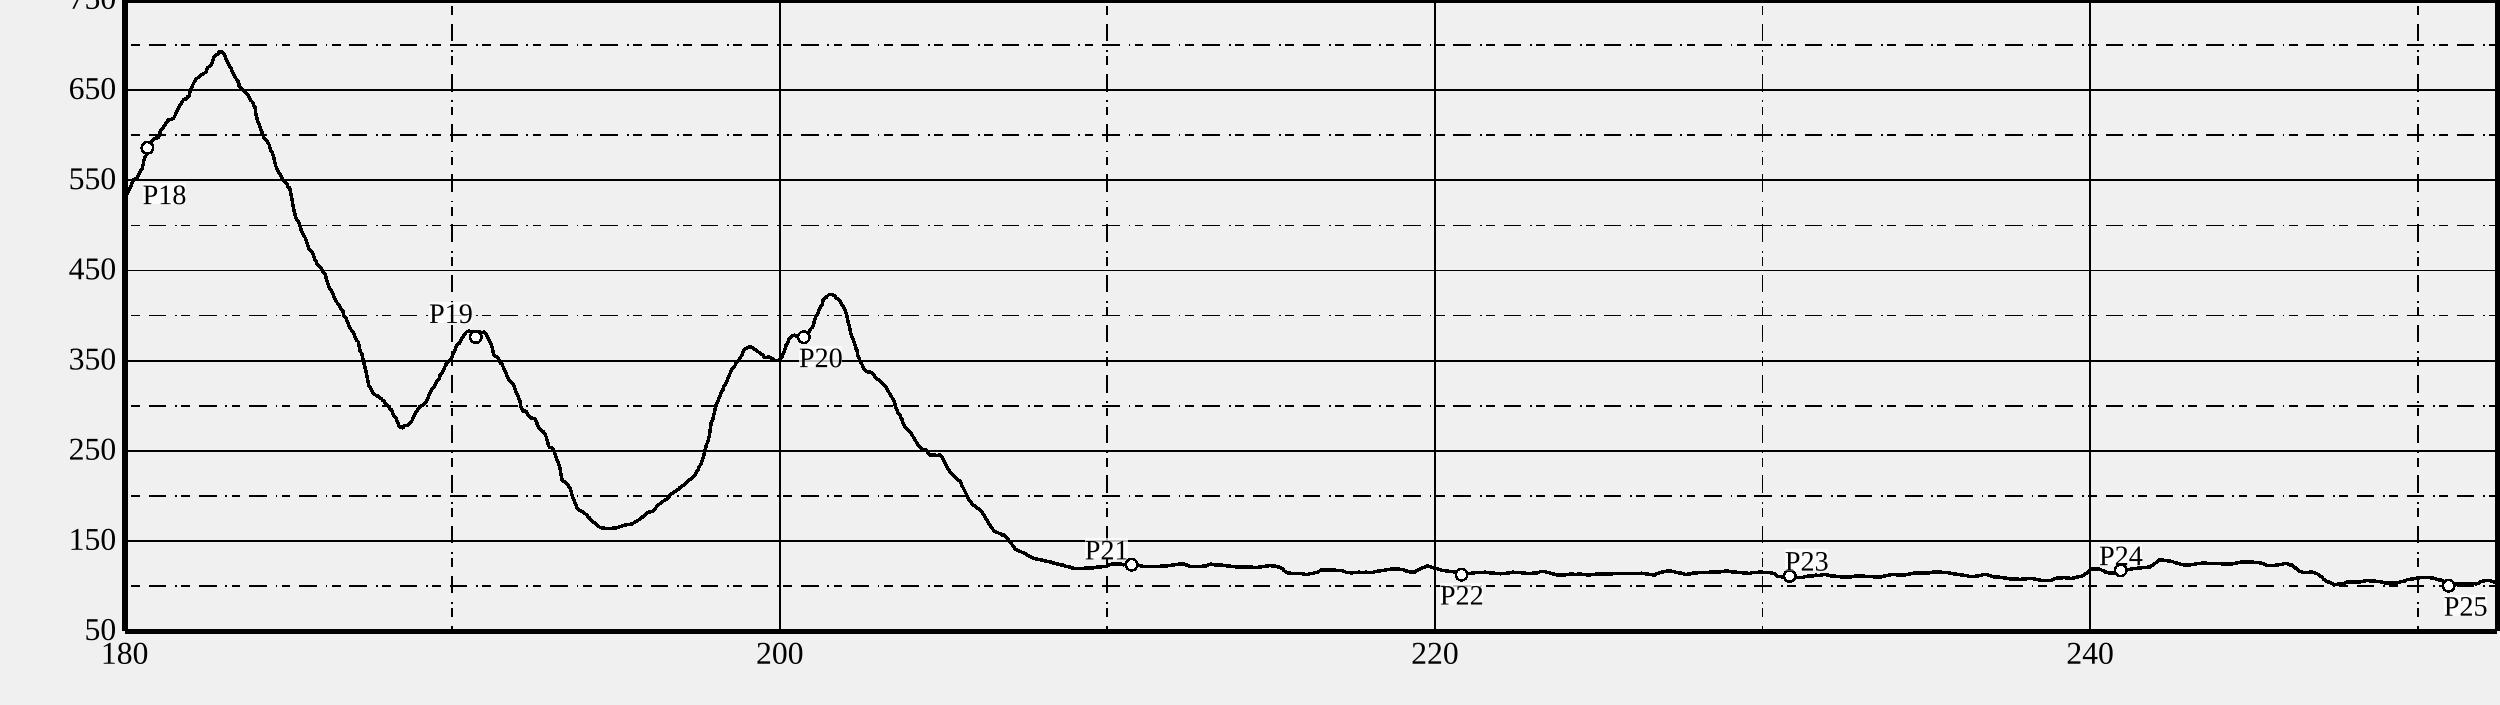
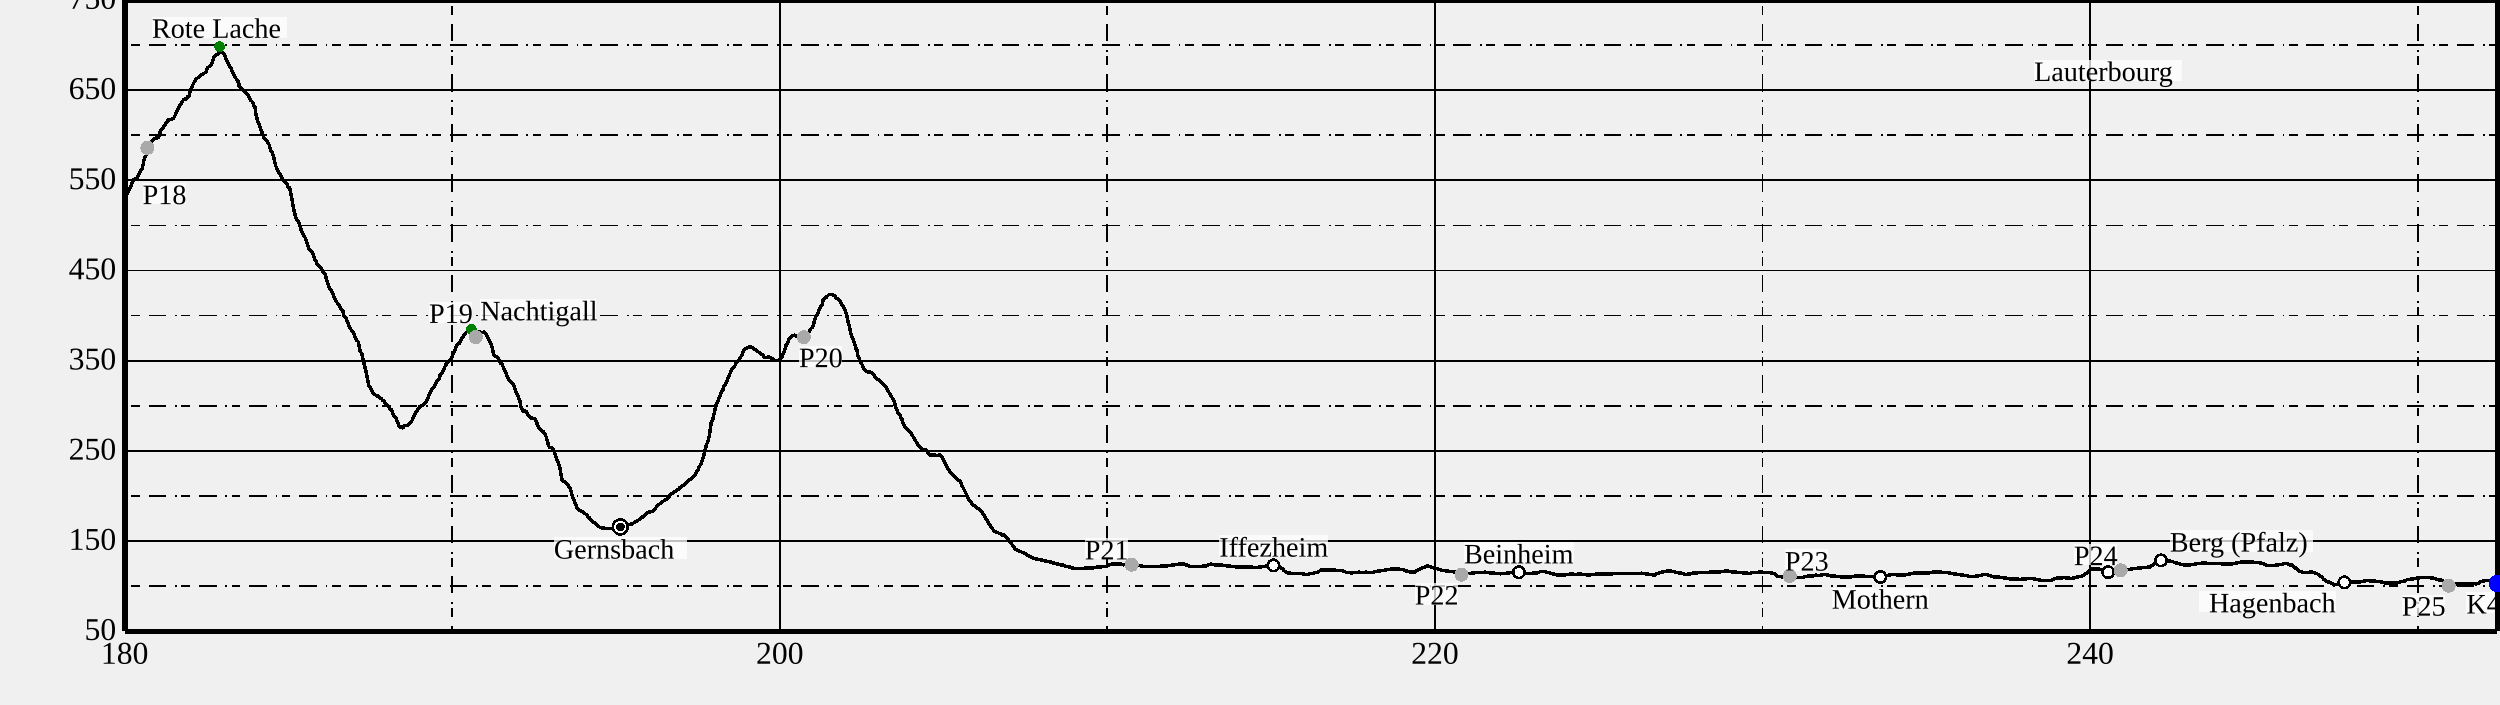
<svg xmlns="http://www.w3.org/2000/svg" height="400" width="1420">
  <g font-size="18" id="world" shape-rendering="crispEdges">
    <g id="BG" />
    <g id="SB" transform="translate(71 360)">
      <text text-anchor="middle" x="-0.203" y="17">
180
</text>
      <text text-anchor="middle" x="371.922" y="17">
200
</text>
      <text text-anchor="middle" x="744.048" y="17">
220
</text>
      <text text-anchor="middle" x="1116.173" y="17">
240
</text>
    </g>
    <g id="SD" transform="translate(71 0)">
      <path d="M0,0 L1347.5,0" stroke="black" stroke-width="3" />
      <path d="M0,0 L0,358.5" stroke="black" stroke-width="3" />
      <path d="M0,358.5 L1347.5,358.5" stroke="black" stroke-width="3" />
      <path d="M1347.5,0 L1347.5,358.5" stroke="black" stroke-width="3" />
      <path d="M0,358.5 L1347.5,358.5" stroke="black" stroke-width="1" />
      <path d="M-0.203,0 L-0.203,358.5" stroke="black" stroke-width="1" />
      <path d="M371.922,0 L371.922,358.5" stroke="black" stroke-width="1" />
      <path d="M744.048,0 L744.048,358.5" stroke="black" stroke-width="1" />
      <path d="M1116.173,0 L1116.173,358.5" stroke="black" stroke-width="1" />
      <path d="M185.859,0 L185.859,358.5" stroke="black" stroke-dasharray="1.0,2.5,5.0,5.0,10.0,5.0" />
      <path d="M557.985,0 L557.985,358.5" stroke="black" stroke-dasharray="1.0,2.5,5.0,5.0,10.0,5.0" />
      <path d="M930.11,0 L930.11,358.5" stroke="black" stroke-dasharray="1.0,2.5,5.0,5.0,10.0,5.0" />
      <path d="M1302.236,0 L1302.236,358.5" stroke="black" stroke-dasharray="1.0,2.5,5.0,5.0,10.0,5.0" />
      <path d="M0,358.5 L1347.5,358.5" stroke="black" stroke-width="1" />
      <path d="M0,307.286 L1347.5,307.286" stroke="black" stroke-width="1" />
      <path d="M0,256.071 L1347.5,256.071" stroke="black" stroke-width="1" />
      <path d="M0,204.857 L1347.5,204.857" stroke="black" stroke-width="1" />
      <path d="M0,153.643 L1347.5,153.643" stroke="black" stroke-width="1" />
      <path d="M0,102.429 L1347.5,102.429" stroke="black" stroke-width="1" />
      <path d="M0,51.214 L1347.5,51.214" stroke="black" stroke-width="1" />
      <path d="M0,0 L1347.5,0" stroke="black" stroke-width="1" />
      <path d="M0,332.893 L1347.5,332.893" stroke="black" stroke-dasharray="1.0,2.5,5.0,5.0,10.0,5.0" />
      <path d="M0,281.679 L1347.5,281.679" stroke="black" stroke-dasharray="1.0,2.5,5.0,5.0,10.0,5.0" />
      <path d="M0,230.464 L1347.5,230.464" stroke="black" stroke-dasharray="1.0,2.5,5.0,5.0,10.0,5.0" />
      <path d="M0,179.25 L1347.5,179.25" stroke="black" stroke-dasharray="1.0,2.5,5.0,5.0,10.0,5.0" />
      <path d="M0,128.036 L1347.5,128.036" stroke="black" stroke-dasharray="1.0,2.5,5.0,5.0,10.0,5.0" />
      <path d="M0,76.821 L1347.5,76.821" stroke="black" stroke-dasharray="1.0,2.5,5.0,5.0,10.0,5.0" />
      <path d="M0,25.607 L1347.5,25.607" stroke="black" stroke-dasharray="1.0,2.5,5.0,5.0,10.0,5.0" />
      <path d="M0,-25.607 L1347.5,-25.607" stroke="black" stroke-dasharray="1.0,2.5,5.0,5.0,10.0,5.0" />
      <path d="M0.0,111.9 L0.2,111.5 L0.3,111.4 L0.8,110.7 L1.3,109.7 L2.5,107.2 L2.7,106.8 L3.1,106.1 L3.3,105.9 L3.5,105.3 L3.8,104.6 L4.3,103.1 L5.0,102.2 L5.2,101.7 L5.4,101.7 L5.5,101.6 L6.2,101.4 L6.4,101.3 L6.7,101.3 L6.9,101.0 L8.2,98.3 L8.8,97.4 L9.1,96.6 L9.4,96.4 L9.7,96.4 L10.7,91.3 L11.4,89.3 L12.4,87.5 L12.8,86.4 L14.1,81.9 L14.3,81.5 L14.5,80.4 L14.8,80.4 L15.5,80.0 L15.9,79.7 L16.1,79.7 L16.4,79.0 L17.2,78.4 L17.5,78.4 L17.8,78.5 L18.1,78.3 L18.6,78.3 L19.1,77.8 L19.3,76.8 L19.6,76.3 L20.1,74.3 L20.3,73.8 L21.8,72.4 L22.6,71.0 L22.9,70.5 L23.1,70.1 L23.4,69.5 L23.6,69.2 L23.8,69.2 L24.3,68.2 L24.6,68.2 L24.7,68.2 L24.9,68.2 L25.1,68.2 L25.2,68.2 L25.5,68.0 L25.7,68.0 L26.3,68.0 L27.0,67.4 L27.3,67.3 L27.6,67.0 L27.9,66.7 L30.5,61.0 L31.4,59.6 L31.7,59.2 L32.6,57.5 L33.0,57.0 L33.3,56.6 L33.7,56.3 L34.1,56.3 L34.5,56.1 L34.7,56.1 L35.0,56.1 L35.2,55.7 L35.7,54.7 L35.9,54.7 L36.1,54.7 L36.3,54.7 L36.5,54.2 L36.7,52.9 L37.2,51.0 L39.0,47.2 L40.3,44.9 L40.5,44.5 L40.8,44.5 L42.0,43.8 L42.1,43.8 L42.4,43.4 L42.6,43.1 L42.9,42.8 L43.5,42.5 L45.9,41.0 L46.2,40.4 L46.8,38.7 L47.3,38.0 L47.7,38.0 L49.1,36.5 L49.6,35.2 L50.0,33.8 L50.6,32.3 L51.9,31.0 L52.3,31.0 L52.9,30.4 L53.1,30.3 L53.4,29.7 L53.7,29.0 L54.2,29.4 L55.0,29.2 L55.5,29.8 L56.7,31.3 L57.7,34.3 L58.5,35.6 L58.9,36.9 L59.4,37.6 L60.3,38.9 L60.6,39.6 L60.8,40.2 L61.0,40.8 L61.2,40.8 L61.7,42.3 L62.3,43.2 L63.7,45.8 L64.0,45.8 L64.5,47.1 L64.7,47.7 L64.9,49.3 L65.4,49.6 L65.7,49.9 L66.3,50.6 L66.4,50.6 L66.6,50.8 L66.8,51.0 L67.0,51.0 L67.7,51.7 L68.4,52.6 L68.6,52.6 L68.9,52.8 L69.1,53.2 L69.6,53.9 L69.8,53.9 L70.1,54.7 L70.5,55.4 L71.1,56.5 L71.6,57.4 L72.0,57.4 L72.7,58.5 L73.2,60.1 L73.9,61.1 L74.1,63.0 L74.4,64.9 L75.0,67.6 L76.5,71.7 L77.6,74.5 L77.9,75.6 L78.2,76.7 L78.5,77.1 L78.8,78.3 L79.4,78.9 L80.6,80.0 L80.9,80.7 L81.9,82.2 L82.4,84.4 L83.0,85.8 L83.6,86.5 L84.5,89.5 L84.9,91.6 L85.7,94.5 L85.9,94.5 L86.5,96.2 L87.7,98.5 L88.0,98.6 L88.5,99.7 L89.1,101.3 L89.5,101.3 L89.8,102.2 L90.2,103.0 L90.5,103.0 L90.7,103.0 L91.0,103.0 L91.2,103.7 L91.5,104.0 L92.0,104.1 L92.3,105.3 L92.6,106.3 L93.5,106.6 L94.8,113.1 L95.8,118.7 L96.2,120.6 L97.3,124.5 L97.7,125.2 L98.2,125.2 L99.0,127.2 L99.3,128.3 L99.9,130.1 L100.2,131.7 L100.6,131.7 L101.4,133.5 L102.4,135.2 L102.9,136.8 L103.6,138.3 L103.8,139.2 L104.7,142.0 L105.1,142.0 L106.4,143.5 L106.8,144.5 L107.8,147.3 L108.1,147.8 L108.5,148.2 L109.0,150.2 L110.2,151.1 L111.0,152.1 L111.2,152.1 L111.5,152.1 L111.7,152.7 L111.9,153.6 L112.7,154.8 L113.5,155.6 L114.1,157.3 L115.7,162.8 L117.6,165.8 L118.2,167.1 L118.6,168.2 L120.1,171.4 L122.2,174.4 L123.1,176.0 L123.7,176.0 L124.2,179.2 L125.4,180.5 L126.8,184.0 L127.7,186.2 L127.9,186.4 L129.0,188.1 L129.5,188.8 L129.8,188.8 L130.2,190.0 L131.4,193.2 L132.4,193.9 L133.5,199.4 L134.5,200.9 L136.6,210.1 L137.1,211.7 L138.5,219.2 L139.5,220.4 L140.5,222.3 L140.8,223.3 L141.0,223.3 L141.1,223.7 L141.4,223.7 L141.6,223.7 L142.2,224.4 L142.5,224.4 L142.8,224.6 L143.5,225.0 L144.1,225.0 L144.7,225.9 L145.7,226.6 L146.4,227.4 L146.9,227.6 L148.0,229.4 L148.3,229.4 L148.6,229.5 L150.0,231.5 L150.7,232.5 L151.1,232.5 L151.5,233.3 L151.7,233.3 L152.5,236.2 L153.1,236.8 L153.6,236.8 L154.8,239.6 L155.7,242.2 L156.8,242.7 L157.7,243.1 L157.8,243.1 L158.7,241.8 L159.1,241.8 L159.3,241.8 L159.8,241.7 L160.3,241.7 L160.6,241.6 L161.6,240.3 L161.9,240.3 L162.3,240.3 L165.1,234.5 L167.5,230.8 L168.5,230.4 L169.6,229.9 L171.0,228.1 L171.9,226.5 L173.3,223.1 L174.4,220.8 L175.5,219.7 L176.1,218.9 L176.8,217.0 L177.2,216.5 L177.4,216.5 L177.5,216.5 L177.7,216.0 L178.0,216.0 L178.6,214.5 L179.0,212.9 L179.9,211.7 L180.1,211.7 L180.4,211.4 L181.3,209.1 L182.1,207.5 L182.2,207.5 L182.4,206.8 L182.6,206.6 L182.7,206.6 L183.5,205.8 L183.9,205.1 L184.8,204.5 L185.2,203.8 L186.2,201.5 L186.9,200.2 L187.3,198.9 L188.1,196.9 L188.5,196.1 L189.3,195.2 L189.8,195.2 L190.4,194.0 L190.9,193.2 L191.1,192.2 L191.4,192.2 L192.2,191.0 L193.0,189.7 L193.9,188.6 L195.2,188.0 L195.9,188.1 L196.5,188.7 L196.8,188.6 L198.1,188.8 L199.3,188.8 L199.7,188.8 L200.1,188.6 L200.7,188.6 L201.6,188.6 L201.9,188.8 L202.2,188.8 L202.6,188.8 L203.4,188.7 L203.8,188.5 L204.1,188.3 L204.4,189.0 L204.8,189.6 L204.9,189.6 L205.2,190.3 L205.4,190.4 L207.8,195.3 L208.4,196.9 L208.9,198.8 L209.4,201.7 L210.5,202.4 L211.1,202.4 L212.0,203.4 L212.6,205.0 L213.4,206.5 L213.9,206.5 L215.0,208.8 L215.9,210.6 L216.9,213.5 L218.2,216.0 L219.4,217.1 L219.9,218.0 L220.2,218.0 L220.6,218.0 L221.3,220.5 L224.4,227.9 L224.8,231.1 L226.4,234.0 L227.8,233.2 L228.1,234.8 L228.5,234.8 L228.8,235.4 L229.3,235.9 L230.0,236.8 L230.2,237.2 L230.4,237.5 L230.6,237.5 L230.8,237.5 L231.1,237.5 L231.5,237.6 L231.8,237.5 L233.0,238.1 L233.4,238.9 L233.7,239.3 L234.1,240.8 L235.2,243.2 L235.4,243.3 L235.6,243.9 L235.8,243.9 L235.9,244.2 L236.4,244.2 L236.6,244.2 L236.8,244.6 L237.0,244.6 L237.2,245.0 L237.8,245.4 L238.5,246.6 L239.3,248.3 L239.6,249.8 L240.4,252.4 L240.7,253.7 L240.9,253.7 L241.1,254.1 L241.7,254.3 L242.1,254.3 L242.5,254.6 L243.2,254.8 L243.5,256.4 L243.7,256.4 L244.0,257.4 L244.3,258.1 L247.0,265.6 L247.7,269.6 L248.3,272.8 L249.6,273.6 L251.3,275.2 L252.9,277.4 L254.0,281.4 L256.9,288.9 L257.1,289.1 L258.2,290.0 L258.9,290.1 L259.3,290.3 L259.5,290.5 L259.7,290.5 L260.0,290.7 L260.0,290.7 L260.1,290.7 L260.6,291.0 L260.8,291.5 L261.3,291.9 L261.6,291.9 L262.2,292.5 L262.9,293.2 L263.1,293.8 L263.7,294.0 L264.0,294.4 L264.2,294.7 L264.4,295.0 L264.6,295.3 L265.4,296.0 L265.6,296.2 L265.9,296.6 L266.0,296.6 L266.5,296.8 L266.7,296.9 L266.9,296.9 L267.9,298.0 L268.1,298.2 L268.4,298.7 L269.1,299.0 L269.5,299.3 L269.8,299.6 L270.8,299.9 L271.2,300.0 L271.4,300.0 L272.0,300.0 L273.0,300.1 L273.1,300.1 L273.6,300.1 L274.7,300.1 L275.8,300.1 L276.3,300.1 L276.4,300.1 L277.4,300.0 L278.0,300.0 L278.2,300.0 L278.6,299.9 L279.6,299.6 L279.9,299.6 L280.3,299.4 L281.0,299.2 L281.4,299.1 L281.5,299.1 L282.6,298.6 L282.8,298.6 L282.9,298.6 L284.0,298.2 L284.3,298.1 L285.7,298.0 L286.0,298.0 L286.7,297.9 L287.0,297.8 L287.8,297.7 L288.3,297.3 L288.8,297.1 L289.0,296.9 L289.2,296.7 L290.4,296.0 L291.5,295.5 L291.8,295.3 L292.0,295.3 L292.3,295.0 L292.7,294.7 L292.9,294.3 L293.4,293.8 L293.9,293.7 L294.9,293.2 L296.5,291.6 L296.8,291.2 L297.3,290.8 L298.2,290.8 L298.9,290.4 L299.3,290.4 L299.5,290.4 L299.8,290.4 L300.4,289.6 L301.0,289.0 L302.2,287.5 L304.0,285.9 L304.4,285.5 L305.0,284.9 L305.2,284.9 L305.5,284.9 L306.3,284.2 L308.6,283.0 L309.3,281.3 L310.0,280.6 L311.1,280.0 L312.7,279.0 L313.5,278.4 L314.3,278.0 L314.7,277.5 L315.3,276.8 L315.9,276.5 L316.6,276.0 L318.4,274.7 L318.7,274.2 L319.5,273.4 L320.1,273.0 L321.2,272.1 L321.8,271.5 L322.2,271.3 L322.5,270.8 L322.9,270.8 L324.1,269.4 L324.8,267.8 L325.2,267.4 L325.4,267.4 L326.1,265.3 L327.4,262.9 L328.0,261.0 L328.4,260.0 L329.5,255.5 L330.2,252.8 L331.3,250.2 L331.9,247.3 L333.0,239.9 L333.8,238.6 L334.6,235.0 L335.3,232.0 L335.8,229.9 L336.1,229.1 L336.3,229.1 L336.6,228.5 L337.8,225.0 L338.0,225.0 L338.4,223.4 L338.6,222.8 L339.3,222.1 L339.6,221.5 L340.1,219.2 L340.6,218.7 L340.9,218.7 L342.0,216.0 L342.3,215.4 L343.3,212.9 L343.8,211.8 L344.6,209.8 L345.0,209.1 L345.5,209.1 L346.7,207.3 L347.1,206.1 L347.5,206.1 L348.6,204.4 L350.2,202.0 L350.5,201.4 L351.4,198.7 L352.9,197.9 L354.2,197.1 L354.7,197.1 L354.9,197.1 L355.3,196.7 L362.5,201.8 L363.2,203.0 L363.9,203.0 L365.4,202.8 L366.1,202.8 L366.5,203.0 L366.9,203.1 L367.2,203.4 L367.7,203.8 L368.5,204.3 L369.0,204.7 L370.4,204.7 L370.8,204.9 L371.1,204.5 L371.8,204.7 L372.5,202.7 L373.4,202.7 L373.9,200.3 L374.6,199.3 L375.6,195.7 L376.2,195.7 L377.2,192.4 L377.5,192.4 L379.3,190.5 L380.6,190.4 L381.4,191.2 L381.6,191.2 L381.9,191.2 L382.3,191.2 L384.0,191.8 L384.4,191.8 L384.8,191.7 L385.6,192.2 L386.9,190.2 L387.2,190.2 L387.4,190.2 L387.8,189.4 L387.9,189.4 L388.2,189.2 L389.5,186.8 L389.9,186.2 L390.3,186.2 L390.6,185.5 L391.3,183.4 L392.5,179.5 L392.6,179.5 L392.7,179.5 L393.5,177.8 L394.3,176.1 L394.7,174.9 L395.1,173.9 L395.7,173.9 L396.1,172.9 L396.5,170.2 L397.2,170.0 L397.6,169.4 L398.3,168.9 L398.7,168.4 L399.6,167.7 L399.7,167.7 L399.8,167.4 L400.0,167.4 L400.1,167.5 L400.5,167.2 L401.0,167.2 L401.7,167.3 L402.2,167.7 L402.3,167.7 L403.2,168.1 L403.8,169.0 L404.4,169.7 L404.9,169.9 L405.2,169.9 L405.6,170.2 L405.9,170.7 L406.2,171.3 L406.7,172.0 L407.0,173.0 L407.1,173.0 L407.9,174.1 L409.3,176.9 L410.3,180.5 L410.6,182.5 L411.3,184.9 L412.1,188.8 L413.2,192.3 L413.4,192.3 L414.3,194.6 L415.3,198.3 L415.7,198.3 L416.0,200.6 L416.4,202.4 L417.7,205.3 L418.8,207.4 L419.5,209.1 L419.9,209.9 L420.1,209.9 L420.4,210.5 L421.5,211.2 L422.5,210.9 L424.2,211.8 L424.9,212.4 L425.2,212.9 L425.7,213.4 L426.5,214.9 L426.7,214.9 L427.2,215.2 L427.9,215.5 L428.1,215.6 L428.4,215.8 L428.9,216.2 L429.3,216.7 L429.5,217.2 L429.6,217.2 L429.8,217.4 L430.2,217.4 L430.6,218.3 L431.1,218.9 L432.0,219.4 L432.3,219.7 L432.9,220.9 L433.5,222.1 L434.1,223.2 L434.4,223.5 L436.2,226.8 L436.5,226.8 L437.0,228.5 L437.7,231.0 L438.9,234.2 L439.4,234.8 L440.3,236.1 L440.8,237.5 L441.1,237.5 L442.1,241.0 L442.5,241.6 L442.8,242.3 L444.3,243.6 L445.2,244.8 L445.3,244.8 L445.7,244.8 L445.7,244.8 L446.1,245.4 L449.9,251.8 L451.6,254.1 L452.5,254.9 L453.7,255.7 L455.2,255.7 L456.0,257.4 L457.4,258.5 L459.0,258.3 L461.4,258.7 L461.9,258.7 L462.7,257.9 L464.0,259.6 L467.5,266.4 L469.5,269.1 L470.8,270.0 L471.5,271.0 L474.4,273.5 L475.3,275.6 L476.1,277.1 L479.7,284.4 L482.1,287.2 L482.5,287.2 L483.0,287.2 L483.6,288.2 L484.6,289.1 L485.4,289.1 L487.4,291.8 L490.0,296.2 L492.0,299.5 L493.7,301.6 L495.6,302.5 L497.0,303.1 L497.2,303.1 L497.4,303.1 L497.8,303.8 L498.0,303.8 L498.2,303.8 L498.4,303.8 L498.9,303.8 L499.1,303.8 L499.6,304.2 L500.1,304.6 L500.4,304.9 L501.2,305.9 L501.4,305.9 L503.0,308.3 L503.5,308.8 L504.0,309.6 L504.7,310.3 L505.5,311.7 L506.4,312.2 L507.3,312.8 L508.1,313.1 L508.8,313.4 L508.9,313.4 L509.2,313.4 L509.5,313.8 L509.6,313.9 L509.7,313.9 L510.9,314.1 L511.4,314.6 L511.8,314.6 L512.0,315.1 L513.0,315.7 L513.2,315.8 L514.7,316.4 L515.0,316.4 L515.6,317.0 L515.8,317.0 L516.0,317.2 L516.7,317.2 L517.1,317.5 L517.7,317.5 L518.9,317.7 L520.4,318.0 L522.3,318.6 L523.0,318.6 L526.0,319.3 L526.9,319.7 L527.4,319.7 L529.2,320.3 L530.2,320.5 L531.3,320.8 L531.4,320.8 L532.1,320.8 L532.8,320.9 L533.2,321.3 L533.4,321.3 L533.6,321.4 L534.4,321.7 L536.5,322.1 L536.6,322.1 L536.9,322.1 L537.2,322.4 L537.6,322.5 L537.9,322.6 L539.3,322.8 L539.8,322.8 L540.1,322.8 L541.6,322.9 L541.8,322.9 L542.3,322.9 L542.8,322.9 L543.0,322.9 L543.2,322.9 L543.3,322.9 L543.5,322.9 L543.7,322.9 L543.7,322.9 L543.9,322.9 L544.2,322.8 L546.3,322.7 L546.5,322.7 L546.7,322.8 L546.8,322.8 L547.0,322.8 L547.3,322.9 L547.8,322.8 L547.9,322.8 L548.0,322.7 L548.1,322.7 L548.4,322.7 L548.5,322.7 L550.3,322.5 L550.9,322.4 L551.0,322.4 L551.1,322.4 L551.8,322.2 L552.2,322.2 L552.6,322.1 L553.6,322.1 L553.8,322.1 L553.9,322.1 L554.4,322.0 L554.9,321.8 L555.1,321.8 L555.3,321.8 L555.5,321.8 L555.7,321.8 L556.8,321.8 L558.6,321.2 L558.9,320.8 L560.7,320.4 L561.0,320.4 L561.4,320.4 L562.3,320.5 L562.4,320.4 L562.5,320.4 L562.6,320.4 L562.8,320.2 L563.5,320.3 L563.7,320.3 L564.4,320.3 L564.8,320.3 L565.4,320.3 L567.1,320.8 L568.4,320.6 L569.7,320.5 L571.0,320.4 L571.1,320.4 L571.3,320.5 L571.5,320.5 L571.7,320.5 L572.0,320.5 L573.8,320.8 L575.0,321.1 L575.2,321.1 L576.1,321.3 L576.4,321.3 L576.8,321.4 L578.1,321.6 L579.9,321.9 L580.3,321.9 L580.5,321.9 L583.2,321.7 L583.5,321.7 L585.1,321.7 L586.6,321.8 L590.1,321.4 L592.0,321.4 L594.7,321.0 L596.4,320.8 L596.7,320.6 L598.1,320.5 L599.7,320.4 L600.2,320.3 L600.4,320.1 L600.6,320.1 L604.6,321.5 L604.7,321.9 L605.0,321.9 L608.0,321.9 L613.9,321.5 L616.6,320.4 L619.4,320.9 L622.1,320.9 L622.3,320.9 L622.5,320.9 L622.6,320.9 L622.8,320.9 L626.7,321.5 L629.9,321.8 L630.1,321.8 L630.3,321.8 L630.9,322.1 L633.4,322.0 L633.9,322.0 L634.1,321.9 L634.2,321.9 L634.3,321.9 L634.5,321.9 L634.6,321.9 L634.7,321.9 L635.1,322.0 L635.4,322.0 L636.4,322.2 L636.4,322.2 L636.6,322.2 L637.6,322.2 L637.8,322.2 L637.9,322.2 L638.7,322.1 L639.3,322.1 L639.6,322.1 L639.7,322.1 L640.0,322.1 L640.8,322.2 L640.9,322.2 L641.8,322.4 L642.4,322.4 L642.5,322.4 L642.7,322.4 L644.6,322.0 L647.8,321.7 L648.6,321.4 L649.4,321.4 L650.2,321.3 L651.8,321.4 L652.2,321.4 L652.3,321.5 L653.2,321.6 L653.4,321.6 L654.0,321.8 L654.4,321.8 L654.7,321.8 L655.2,322.1 L655.3,322.1 L655.7,322.2 L656.0,322.3 L656.7,322.6 L657.3,322.8 L658.5,324.4 L658.9,324.4 L660.1,325.3 L661.1,325.6 L661.5,325.6 L661.7,325.6 L661.8,325.6 L662.2,325.6 L663.9,325.8 L664.8,325.8 L666.4,325.8 L667.1,325.8 L667.5,325.7 L668.8,325.9 L669.1,325.9 L670.9,326.4 L673.9,325.7 L674.7,325.7 L676.0,325.3 L677.6,325.1 L679.1,323.8 L680.7,323.7 L681.6,323.6 L682.7,323.8 L683.3,323.9 L683.8,323.9 L684.3,323.7 L685.5,323.7 L686.4,323.7 L686.8,323.8 L687.5,323.9 L687.9,323.9 L689.0,324.0 L689.2,324.0 L690.1,323.9 L692.3,324.5 L693.5,325.0 L694.9,325.3 L695.5,325.3 L697.0,325.4 L698.4,325.1 L699.0,325.1 L699.5,325.1 L700.1,325.1 L700.3,325.1 L700.4,325.1 L700.6,325.1 L700.8,325.0 L701.0,325.0 L701.1,325.0 L701.3,325.0 L701.6,325.1 L701.8,325.1 L703.3,325.1 L705.2,325.0 L705.5,325.1 L706.6,325.1 L707.6,325.2 L708.8,325.2 L710.1,324.7 L712.0,324.3 L715.0,324.0 L719.1,323.2 L720.2,323.2 L721.2,323.2 L722.4,323.0 L725.2,323.5 L726.0,323.5 L726.5,324.0 L726.6,324.0 L729.9,324.9 L732.3,325.1 L734.9,323.4 L737.3,322.3 L738.0,322.3 L738.8,321.6 L740.5,321.6 L747.5,323.8 L753.2,324.7 L753.6,324.5 L759.2,325.8 L760.0,325.8 L760.8,325.8 L761.3,325.8 L762.3,325.8 L762.9,325.7 L763.2,325.7 L763.7,325.7 L768.5,325.1 L769.6,325.1 L770.5,325.1 L770.7,325.1 L770.9,325.1 L771.1,325.1 L771.9,325.1 L772.3,325.0 L772.4,325.0 L773.4,325.1 L774.7,325.3 L775.4,325.4 L776.4,325.4 L778.2,325.6 L778.3,325.6 L779.4,325.8 L781.2,325.9 L782.9,325.7 L783.4,325.8 L785.1,325.5 L786.1,325.4 L787.4,325.1 L788.5,325.0 L789.5,325.1 L790.5,325.1 L791.5,325.1 L791.7,325.2 L791.9,325.2 L792.2,325.2 L793.0,325.3 L793.3,325.4 L793.6,325.4 L794.0,325.4 L794.6,325.4 L795.4,325.6 L796.0,325.8 L796.4,325.7 L796.8,325.8 L797.3,325.8 L798.6,325.7 L799.0,325.7 L799.2,325.6 L799.3,325.6 L799.9,325.6 L801.1,325.4 L802.0,325.4 L802.5,325.3 L804.1,324.6 L806.7,324.7 L808.3,325.3 L809.2,325.3 L811.4,326.1 L811.6,326.1 L813.8,326.7 L814.8,326.6 L818.3,326.5 L818.7,326.3 L821.0,326.1 L821.2,326.1 L821.4,326.1 L822.0,326.1 L822.5,326.0 L823.2,326.2 L824.0,326.2 L826.6,326.1 L831.4,326.6 L836.0,326.1 L836.4,326.0 L840.8,326.0 L841.1,326.0 L841.5,325.9 L842.9,325.9 L844.4,325.9 L844.8,325.9 L845.1,325.9 L845.9,325.8 L853.8,325.7 L854.1,325.7 L854.4,325.7 L861.7,325.6 L868.8,326.7 L869.5,326.0 L873.0,325.0 L876.1,324.3 L878.0,324.3 L881.2,325.1 L881.4,325.1 L881.5,325.2 L881.7,325.2 L881.8,325.3 L881.9,325.3 L882.4,325.4 L882.8,325.6 L883.0,325.6 L883.9,325.6 L884.5,325.6 L885.2,325.9 L885.8,326.3 L886.4,326.3 L887.6,326.1 L888.5,326.1 L890.1,325.7 L890.5,325.5 L891.0,325.5 L891.4,325.4 L893.6,325.3 L894.0,325.3 L907.6,324.7 L907.9,324.5 L910.1,324.4 L910.7,324.4 L913.4,324.9 L916.5,325.1 L922.5,325.7 L923.3,325.6 L923.7,325.4 L924.4,325.3 L925.9,325.2 L927.1,325.1 L927.9,325.0 L928.7,325.0 L929.4,325.0 L933.6,325.2 L934.3,325.3 L934.7,325.4 L936.2,325.7 L937.3,326.1 L938.2,327.0 L938.9,327.3 L939.5,327.4 L940.2,327.5 L941.2,327.7 L941.7,327.7 L942.7,328.1 L944.0,328.2 L944.9,328.2 L945.6,327.7 L947.3,327.7 L948.2,327.7 L948.9,327.9 L949.2,328.0 L951.0,328.1 L952.6,328.0 L952.8,328.0 L953.8,327.7 L954.6,327.4 L955.5,327.3 L956.0,327.3 L956.8,327.2 L957.2,327.2 L957.8,327.3 L958.7,327.2 L959.8,326.8 L960.3,326.7 L960.9,326.7 L962.2,326.9 L962.5,326.9 L962.7,326.9 L962.9,326.7 L963.7,326.6 L964.5,326.4 L966.4,326.4 L968.6,327.1 L968.9,327.1 L969.5,327.1 L969.9,327.1 L970.4,327.3 L971.5,327.3 L971.8,327.4 L974.4,327.6 L975.0,327.6 L975.3,327.6 L975.5,327.6 L975.8,327.6 L976.8,327.6 L977.6,327.6 L979.5,327.8 L983.5,327.1 L983.9,326.9 L984.6,327.1 L985.0,327.1 L986.4,327.1 L986.8,327.1 L987.9,327.3 L997.0,327.8 L997.7,327.7 L998.2,327.4 L998.8,327.2 L1001.8,326.7 L1002.4,326.5 L1003.1,326.4 L1003.7,326.4 L1004.7,326.4 L1010.6,326.7 L1015.3,325.7 L1016.0,325.6 L1018.2,325.5 L1018.7,325.5 L1020.9,325.5 L1021.6,325.5 L1023.1,325.5 L1023.6,325.5 L1024.1,325.5 L1028.1,324.7 L1035.3,325.3 L1038.7,325.9 L1046.2,327.0 L1047.8,327.4 L1048.1,327.5 L1048.2,327.5 L1048.7,327.5 L1049.3,327.5 L1049.6,327.5 L1050.6,327.4 L1050.9,327.4 L1051.1,327.3 L1051.2,327.3 L1051.4,327.2 L1051.6,327.3 L1054.0,326.8 L1054.3,326.8 L1054.5,326.7 L1054.7,326.7 L1055.0,326.5 L1056.9,326.3 L1057.3,326.3 L1057.6,326.3 L1057.8,326.3 L1058.6,326.8 L1060.1,327.2 L1061.5,327.7 L1061.8,327.7 L1062.0,327.7 L1062.6,327.8 L1062.8,327.8 L1063.0,327.8 L1063.2,327.8 L1063.6,327.8 L1064.2,327.8 L1064.6,327.8 L1070.3,328.7 L1071.2,328.9 L1071.7,328.9 L1072.3,328.9 L1072.5,328.9 L1072.9,329.0 L1074.4,328.9 L1075.9,329.0 L1076.3,329.1 L1079.6,328.8 L1080.1,328.7 L1080.5,328.7 L1081.0,328.7 L1082.0,328.7 L1082.7,328.7 L1082.9,328.7 L1083.3,328.7 L1083.5,328.7 L1083.7,328.7 L1083.9,328.6 L1084.1,328.8 L1085.5,329.0 L1087.8,329.5 L1088.7,329.7 L1093.6,329.7 L1096.9,328.4 L1097.9,328.2 L1098.6,328.2 L1099.2,328.2 L1099.3,328.2 L1099.6,328.2 L1099.8,328.2 L1100.0,328.2 L1100.2,328.2 L1100.4,328.2 L1100.7,328.1 L1100.8,328.1 L1101.3,328.1 L1102.4,328.2 L1102.9,328.2 L1102.9,328.2 L1105.4,328.5 L1106.0,328.5 L1107.4,328.2 L1107.6,328.2 L1107.9,327.9 L1108.0,327.9 L1108.3,327.8 L1108.8,327.8 L1109.0,327.8 L1109.8,327.4 L1110.0,327.4 L1110.5,327.4 L1110.7,327.4 L1110.8,327.4 L1111.5,327.2 L1111.6,327.2 L1111.7,327.2 L1111.8,327.0 L1113.2,326.3 L1114.8,325.0 L1116.5,323.1 L1116.7,323.1 L1118.2,323.2 L1118.6,323.2 L1119.5,323.2 L1119.7,323.2 L1120.0,323.2 L1120.3,323.2 L1120.4,323.2 L1120.8,323.2 L1120.8,323.2 L1121.0,323.2 L1121.2,323.2 L1121.9,323.4 L1122.2,323.5 L1122.9,323.9 L1123.9,324.3 L1124.4,324.7 L1125.2,325.0 L1125.4,325.0 L1126.1,325.3 L1126.2,325.3 L1126.4,325.3 L1126.7,325.4 L1127.0,325.4 L1127.3,325.4 L1127.7,325.4 L1128.1,325.4 L1128.7,325.4 L1129.1,325.4 L1129.2,325.4 L1129.7,325.4 L1129.9,325.4 L1130.1,325.4 L1130.3,325.4 L1130.3,325.4 L1130.6,325.5 L1130.8,325.5 L1131.0,325.5 L1131.3,325.4 L1133.5,324.4 L1134.9,323.8 L1135.2,323.8 L1135.4,323.8 L1135.5,323.8 L1135.6,323.8 L1135.9,323.8 L1136.1,323.7 L1136.3,323.7 L1136.8,323.7 L1138.0,323.6 L1139.8,323.1 L1150.2,322.0 L1154.7,318.8 L1155.3,318.0 L1155.5,318.0 L1156.4,318.0 L1163.4,319.0 L1163.6,319.3 L1168.5,320.7 L1169.4,320.9 L1171.2,320.9 L1172.9,320.9 L1178.2,320.0 L1179.5,319.9 L1180.0,319.9 L1180.5,319.9 L1181.7,319.9 L1193.5,320.3 L1196.2,320.3 L1198.0,320.1 L1202.5,319.2 L1211.0,319.4 L1211.6,319.5 L1213.8,319.9 L1216.8,321.2 L1218.0,321.3 L1218.8,321.3 L1219.7,321.3 L1225.3,320.5 L1226.2,320.0 L1227.5,320.0 L1228.3,320.0 L1229.6,320.9 L1231.2,320.9 L1232.3,322.5 L1233.2,322.5 L1235.0,324.6 L1235.9,324.6 L1237.4,325.1 L1238.0,325.3 L1240.1,325.2 L1240.4,325.2 L1240.9,325.0 L1241.6,324.9 L1242.1,324.9 L1242.7,325.0 L1243.3,325.3 L1244.2,325.6 L1245.3,326.0 L1246.0,326.5 L1246.9,327.2 L1247.8,327.7 L1248.7,328.9 L1249.6,329.4 L1249.8,329.8 L1251.6,330.6 L1252.4,330.6 L1253.3,331.4 L1255.0,332.0 L1256.2,332.0 L1256.5,331.9 L1256.8,331.8 L1257.0,331.7 L1257.1,331.8 L1257.2,331.8 L1257.3,331.8 L1257.5,331.8 L1257.7,331.8 L1258.3,331.7 L1258.8,331.7 L1258.9,331.7 L1259.1,331.7 L1259.9,331.6 L1260.3,331.6 L1260.6,331.4 L1261.0,331.1 L1261.9,330.7 L1262.3,330.7 L1263.6,330.6 L1264.3,330.6 L1264.9,330.6 L1265.5,330.6 L1266.7,330.7 L1266.9,330.6 L1267.9,330.6 L1268.4,330.6 L1268.8,330.6 L1270.6,330.3 L1272.3,329.9 L1273.3,329.8 L1273.9,329.8 L1274.2,329.8 L1275.2,329.9 L1276.4,329.9 L1278.2,330.1 L1278.5,330.2 L1278.9,330.2 L1279.5,330.3 L1279.6,330.3 L1282.2,330.6 L1283.1,331.0 L1284.9,331.2 L1285.0,331.2 L1285.1,331.2 L1285.7,331.2 L1286.2,331.2 L1286.4,331.2 L1286.7,331.2 L1290.8,331.1 L1291.9,330.6 L1292.6,330.4 L1295.2,330.0 L1296.1,329.3 L1298.9,328.9 L1299.1,328.8 L1299.4,328.8 L1299.7,328.8 L1300.0,328.6 L1304.7,328.0 L1306.5,328.0 L1306.9,328.0 L1307.8,328.0 L1308.1,328.0 L1308.2,327.9 L1308.3,327.9 L1308.7,328.0 L1308.9,328.1 L1309.3,328.2 L1309.5,328.2 L1309.9,328.2 L1311.9,328.6 L1312.6,328.9 L1312.8,329.0 L1313.8,329.3 L1314.2,329.3 L1314.9,329.3 L1315.0,329.3 L1315.2,329.5 L1315.5,329.5 L1316.4,330.0 L1317.7,330.5 L1318.9,330.9 L1319.8,331.5 L1320.2,331.8 L1320.3,331.8 L1320.8,331.8 L1321.8,332.1 L1323.0,331.9 L1324.0,331.7 L1324.6,331.6 L1325.1,331.6 L1325.5,331.6 L1325.7,331.6 L1325.8,331.6 L1326.0,331.6 L1326.1,331.6 L1326.9,331.5 L1328.2,331.3 L1329.3,331.3 L1329.8,331.3 L1330.1,331.4 L1330.8,331.4 L1331.0,331.5 L1331.3,331.5 L1331.9,331.5 L1332.4,331.6 L1332.9,331.5 L1333.0,331.5 L1333.4,331.5 L1333.7,331.5 L1334.6,331.5 L1334.7,331.6 L1335.1,331.6 L1335.6,331.6 L1335.7,331.5 L1336.0,331.4 L1336.1,331.4 L1336.2,331.4 L1336.4,331.4 L1336.6,331.3 L1337.2,330.9 L1337.5,330.7 L1338.5,330.3 L1339.4,330.1 L1339.7,330.0 L1340.2,329.8 L1340.7,329.8 L1340.8,329.8 L1341.2,329.7 L1341.4,329.7 L1341.7,329.7 L1342.1,329.7 L1342.2,329.7 L1343.7,329.9 L1343.9,330.0 L1344.1,330.0 L1345.0,330.4 L1346.7,331.1 L1347.0,331.1" fill="transparent" id="track" stroke="black" stroke-linejoin="miter" stroke-miterlimit="1" stroke-width="2" />
      <g>
        <g>
-           <circle cx="12.755" cy="83.94" fill="Black" id="wp-0" r="4" />
-           <circle cx="12.755" cy="83.94" fill="white" id="wp-0-little-white" r="2.5" />
+           <circle cx="1347.5" cy="331.459" fill="Blue" id="wp-0" r="5" />
+         </g>
+         <rect fill="white" fill-opacity="0.75" height="12" id="label-bg" width="15.611" x="1329.889" y="336.459" />
+         <text font-size="16.0" id="wp-0/text" text-anchor="start" x="1329.889" y="348.459">
+ K4
+ </text>
+         <g>
+           <circle cx="53.744" cy="26.478" fill="Green" id="wp-2" r="3" />
+         </g>
+         <rect fill="white" fill-opacity="0.75" height="12" id="label-bg" width="76.905" x="15.292" y="9.478" />
+         <text font-size="16.0" id="wp-2/text" text-anchor="start" x="15.292" y="21.478">
+ Rote Lache
+ </text>
+         <g>
+           <circle cx="281.372" cy="299.296" fill="Black" id="wp-3" r="5" />
+           <circle cx="281.372" cy="299.296" fill="white" id="wp-3-little-white" r="3.5" />
+           <circle cx="281.372" cy="299.296" fill="black" id="wp-3-little-white" r="2.5" />
+         </g>
+         <rect fill="white" fill-opacity="0.75" height="12" id="label-bg" width="75.579" x="243.583" y="305.296" />
+         <text font-size="16.0" id="wp-3/text" text-anchor="start" x="243.583" y="317.296">
+ Gernsbach
+ </text>
+         <g>
+           <circle cx="196.762" cy="186.932" fill="Green" id="wp-4" r="3" />
+         </g>
+         <rect fill="white" fill-opacity="0.75" height="12" id="label-bg" width="65.916" x="201.762" y="169.932" />
+         <text font-size="16.0" id="wp-4/text" text-anchor="start" x="201.762" y="181.932">
+ Nachtigall
+ </text>
+         <g>
+           <circle cx="652.331" cy="321.165" fill="Black" id="wp-5" r="4" />
+           <circle cx="652.331" cy="321.165" fill="white" id="wp-5-little-white" r="2.5" />
+         </g>
+         <rect fill="white" fill-opacity="0.75" height="12" id="label-bg" width="61.558" x="621.552" y="304.165" />
+         <text font-size="16.0" id="wp-5/text" text-anchor="start" x="621.552" y="316.165">
+ Iffezheim
+ </text>
+         <g>
+           <circle cx="791.736" cy="325.006" fill="Black" id="wp-6" r="4" />
+           <circle cx="791.736" cy="325.006" fill="white" id="wp-6-little-white" r="2.5" />
+         </g>
+         <rect fill="white" fill-opacity="0.75" height="12" id="label-bg" width="62.411" x="760.53" y="308.006" />
+         <text font-size="16.0" id="wp-6/text" text-anchor="start" x="760.530" y="320.006">
+ Beinheim
+ </text>
+         <g>
+           <circle cx="997.022" cy="327.72" fill="Black" id="wp-7" r="4" />
+           <circle cx="997.022" cy="327.72" fill="white" id="wp-7-little-white" r="2.5" />
+         </g>
+         <rect fill="white" fill-opacity="0.75" height="12" id="label-bg" width="55.211" x="969.416" y="333.72" />
+         <text font-size="16.0" id="wp-7/text" text-anchor="start" x="969.416" y="345.720">
+ Mothern
+ </text>
+         <g>
+           <circle cx="1126.409" cy="324.955" fill="Black" id="wp-8" r="4" />
+           <circle cx="1126.409" cy="324.955" fill="white" id="wp-8-little-white" r="2.5" />
+         </g>
+         <rect fill="white" fill-opacity="0.75" height="12" id="label-bg" width="84.105" x="1084.356" y="34" />
+         <text font-size="16.0" id="wp-8/text" text-anchor="start" x="1084.356" y="46.000">
+ Lauterbourg
+ </text>
+         <g>
+           <circle cx="1156.442" cy="318.297" fill="Black" id="wp-9" r="4" />
+           <circle cx="1156.442" cy="318.297" fill="white" id="wp-9-little-white" r="2.5" />
+         </g>
+         <rect fill="white" fill-opacity="0.75" height="12" id="label-bg" width="81.074" x="1161.442" y="301.297" />
+         <text font-size="16.0" id="wp-9/text" text-anchor="start" x="1161.442" y="313.297">
+ Berg (Pfalz)
+ </text>
+         <g>
+           <circle cx="1260.64" cy="330.793" fill="Black" id="wp-10" r="4" />
+           <circle cx="1260.64" cy="330.793" fill="white" id="wp-10-little-white" r="2.5" />
+         </g>
+         <rect fill="white" fill-opacity="0.75" height="12" id="label-bg" width="77.663" x="1177.977" y="335.793" />
+         <text font-size="16.0" id="wp-10/text" text-anchor="end" x="1255.640" y="347.793">
+ Hagenbach
+ </text>
+         <g>
+           <circle cx="12.755" cy="83.94" fill="Darkgray" id="wp-12" r="4" />
        </g>
        <rect fill="white" fill-opacity="0.75" height="12" id="label-bg" width="24.611" x="9.986" y="103.94" />
-         <text font-size="16.0" id="wp-0/text" text-anchor="start" x="9.986" y="115.940">
+         <text font-size="16.0" id="wp-12/text" text-anchor="start" x="9.986" y="115.940">
P18
</text>
        <g>
-           <circle cx="199.283" cy="191.439" fill="Black" id="wp-1" r="4" />
-           <circle cx="199.283" cy="191.439" fill="white" id="wp-1-little-white" r="2.5" />
+           <circle cx="199.283" cy="191.439" fill="Darkgray" id="wp-13" r="4" />
        </g>
        <rect fill="white" fill-opacity="0.75" height="12" id="label-bg" width="24.611" x="172.672" y="171.439" />
-         <text font-size="16.0" id="wp-1/text" text-anchor="start" x="172.672" y="183.439">
+         <text font-size="16.0" id="wp-13/text" text-anchor="start" x="172.672" y="183.439">
P19
</text>
        <g>
-           <circle cx="385.557" cy="191.541" fill="Black" id="wp-2" r="4" />
-           <circle cx="385.557" cy="191.541" fill="white" id="wp-2-little-white" r="2.5" />
+           <circle cx="385.557" cy="191.541" fill="Darkgray" id="wp-14" r="4" />
        </g>
        <rect fill="white" fill-opacity="0.75" height="12" id="label-bg" width="24.611" x="382.789" y="196.541" />
-         <text font-size="16.0" id="wp-2/text" text-anchor="start" x="382.789" y="208.541">
+         <text font-size="16.0" id="wp-14/text" text-anchor="start" x="382.789" y="208.541">
P20
</text>
        <g>
-           <circle cx="571.743" cy="320.755" fill="Black" id="wp-3" r="4" />
-           <circle cx="571.743" cy="320.755" fill="white" id="wp-3-little-white" r="2.5" />
+           <circle cx="571.743" cy="320.755" fill="Darkgray" id="wp-15" r="4" />
        </g>
        <rect fill="white" fill-opacity="0.75" height="12" id="label-bg" width="24.611" x="545.132" y="305.755" />
-         <text font-size="16.0" id="wp-3/text" text-anchor="start" x="545.132" y="317.755">
+         <text font-size="16.0" id="wp-15/text" text-anchor="start" x="545.132" y="317.755">
P21
</text>
        <g>
-           <circle cx="759.157" cy="326.389" fill="Black" id="wp-4" r="4" />
-           <circle cx="759.157" cy="326.389" fill="white" id="wp-4-little-white" r="2.5" />
-         </g>
-         <rect fill="white" fill-opacity="0.75" height="12" id="label-bg" width="24.611" x="746.852" y="331.389" />
-         <text font-size="16.0" id="wp-4/text" text-anchor="start" x="746.852" y="343.389">
+           <circle cx="759.157" cy="326.389" fill="Darkgray" id="wp-16" r="4" />
+         </g>
+         <rect fill="white" fill-opacity="0.75" height="12" id="label-bg" width="24.611" x="732.547" y="331.389" />
+         <text font-size="16.0" id="wp-16/text" text-anchor="start" x="732.547" y="343.389">
P22
</text>
        <g>
-           <circle cx="945.554" cy="327.106" fill="Black" id="wp-5" r="4" />
-           <circle cx="945.554" cy="327.106" fill="white" id="wp-5-little-white" r="2.5" />
+           <circle cx="945.554" cy="327.106" fill="Darkgray" id="wp-17" r="4" />
        </g>
        <rect fill="white" fill-opacity="0.75" height="12" id="label-bg" width="24.611" x="942.786" y="312.106" />
-         <text font-size="16.0" id="wp-5/text" text-anchor="start" x="942.786" y="324.106">
+         <text font-size="16.0" id="wp-17/text" text-anchor="start" x="942.786" y="324.106">
P23
</text>
        <g>
-           <circle cx="1133.541" cy="323.982" fill="Black" id="wp-6" r="4" />
-           <circle cx="1133.541" cy="323.982" fill="white" id="wp-6-little-white" r="2.5" />
-         </g>
-         <rect fill="white" fill-opacity="0.75" height="12" id="label-bg" width="24.611" x="1121.236" y="308.982" />
-         <text font-size="16.0" id="wp-6/text" text-anchor="start" x="1121.236" y="320.982">
+           <circle cx="1133.541" cy="323.982" fill="Darkgray" id="wp-18" r="4" />
+         </g>
+         <rect fill="white" fill-opacity="0.75" height="12" id="label-bg" width="24.611" x="1106.931" y="308.982" />
+         <text font-size="16.0" id="wp-18/text" text-anchor="start" x="1106.931" y="320.982">
P24
</text>
        <g>
-           <circle cx="1319.814" cy="332.688" fill="Black" id="wp-7" r="4" />
-           <circle cx="1319.814" cy="332.688" fill="white" id="wp-7-little-white" r="2.5" />
-         </g>
-         <rect fill="white" fill-opacity="0.75" height="12" id="label-bg" width="24.611" x="1317.046" y="337.688" />
-         <text font-size="16.0" id="wp-7/text" text-anchor="start" x="1317.046" y="349.688">
+           <circle cx="1319.814" cy="332.688" fill="Darkgray" id="wp-19" r="4" />
+         </g>
+         <rect fill="white" fill-opacity="0.75" height="12" id="label-bg" width="24.611" x="1293.204" y="337.688" />
+         <text font-size="16.0" id="wp-19/text" text-anchor="start" x="1293.204" y="349.688">
P25
</text>
      </g>
    </g>
    <g id="SL" transform="translate(0 0)">
      <text text-anchor="end" x="66" y="363.5">
50
</text>
      <text text-anchor="end" x="66" y="312.286">
150
</text>
      <text text-anchor="end" x="66" y="261.071">
250
</text>
      <text text-anchor="end" x="66" y="209.857">
350
</text>
      <text text-anchor="end" x="66" y="158.643">
450
</text>
      <text text-anchor="end" x="66" y="107.429">
550
</text>
      <text text-anchor="end" x="66" y="56.214">
650
</text>
      <text text-anchor="end" x="66" y="5">
750
</text>
    </g>
  </g>
</svg>
